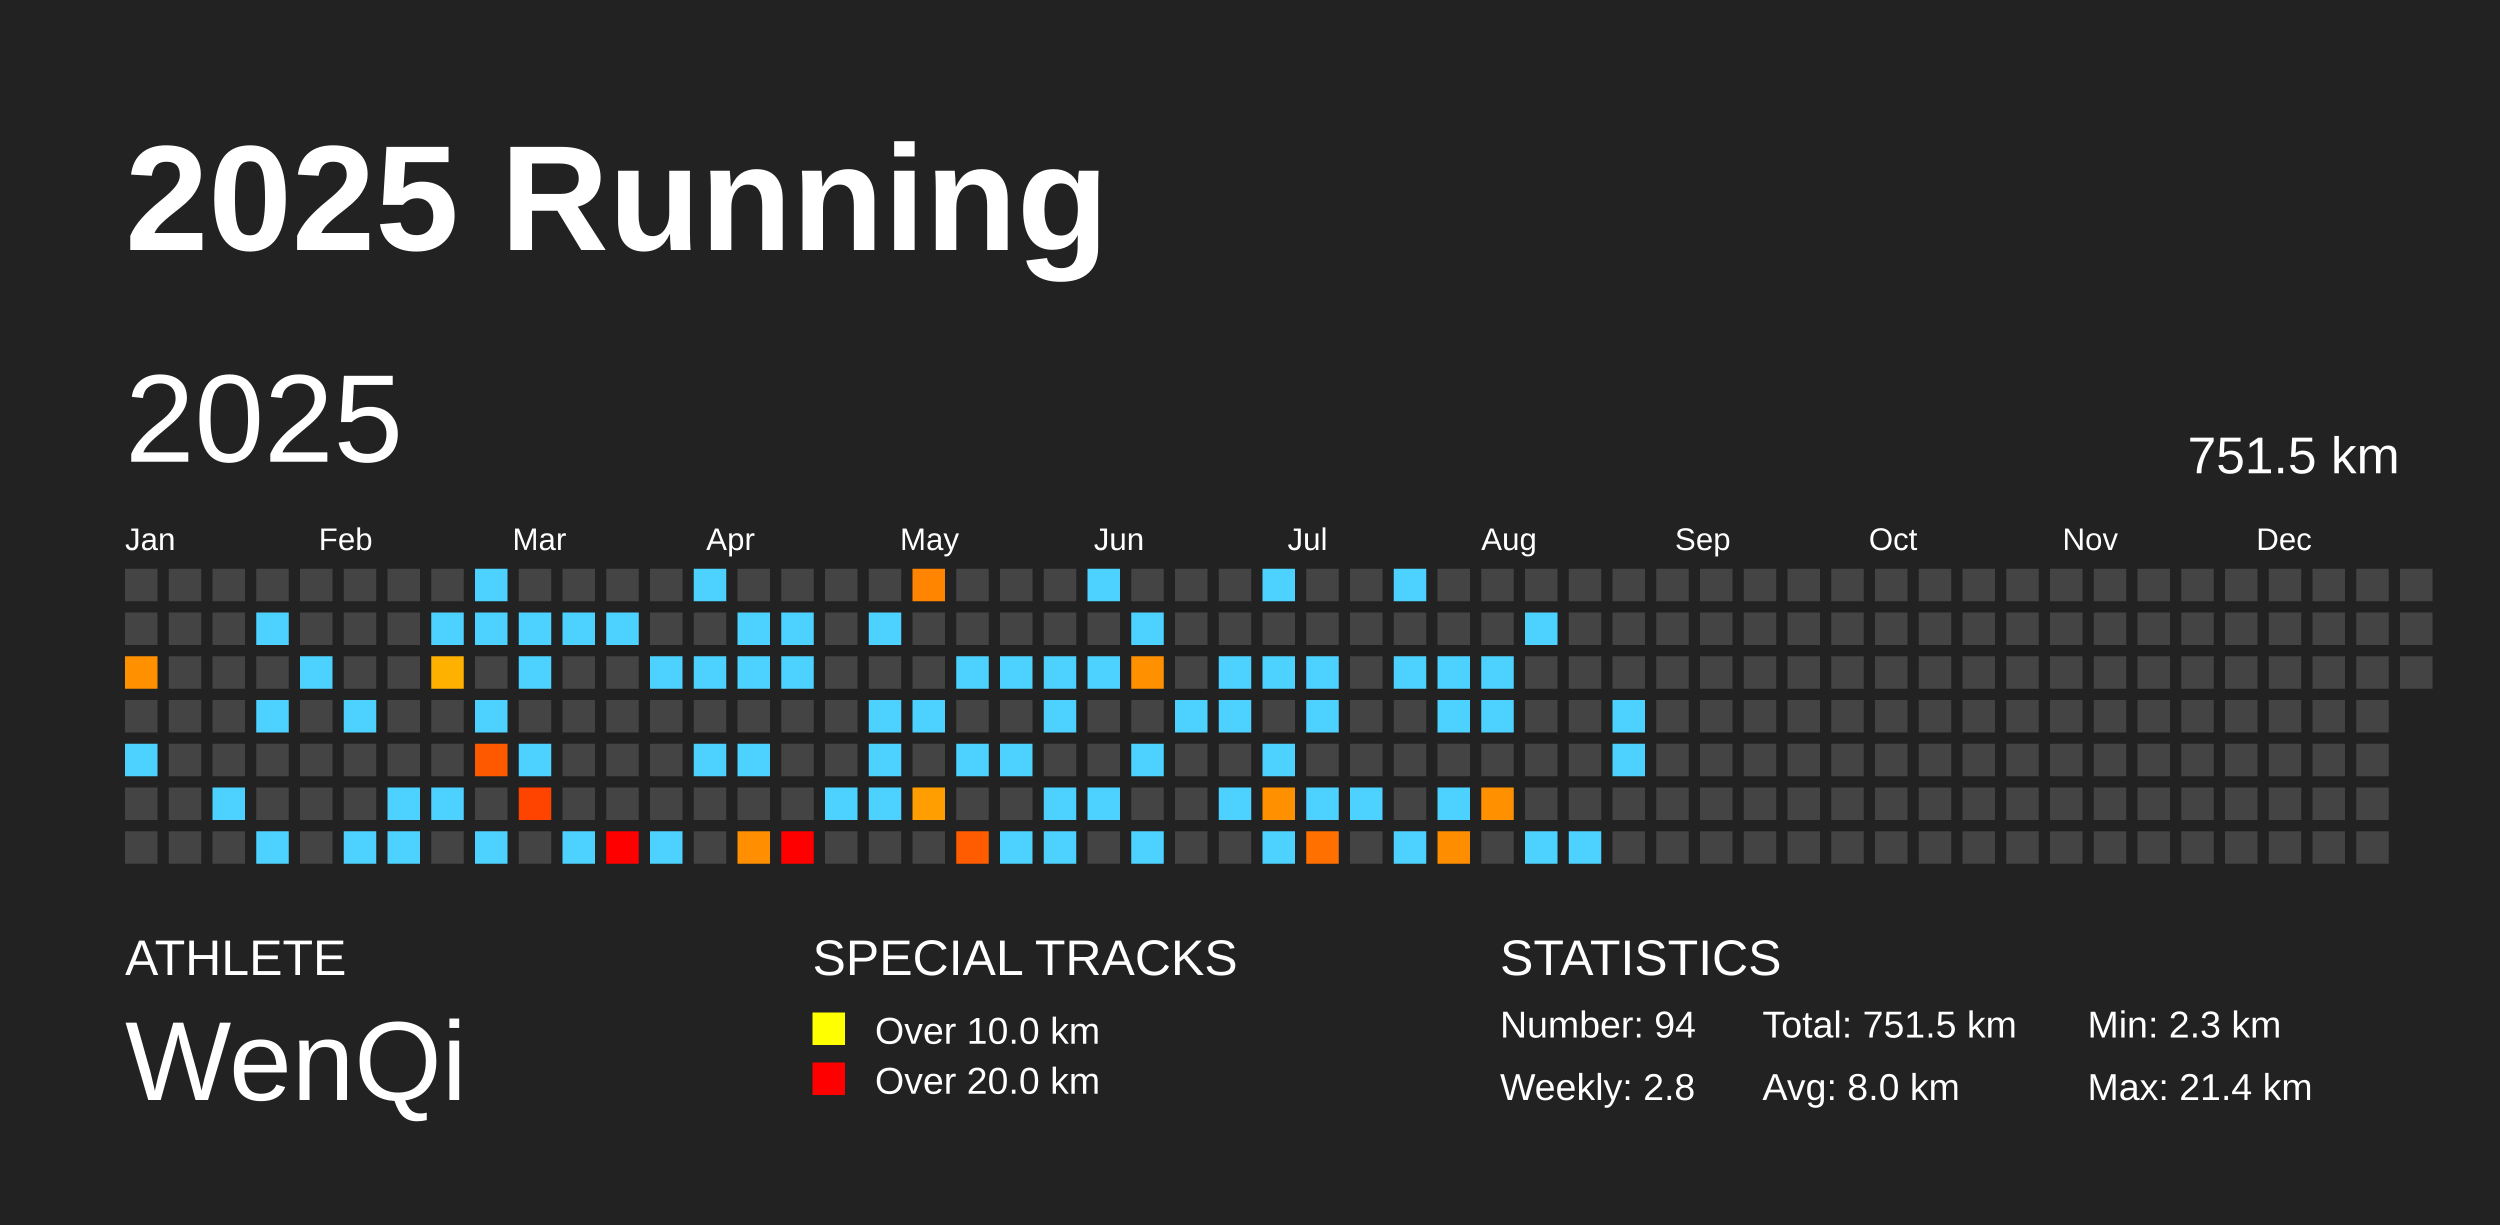
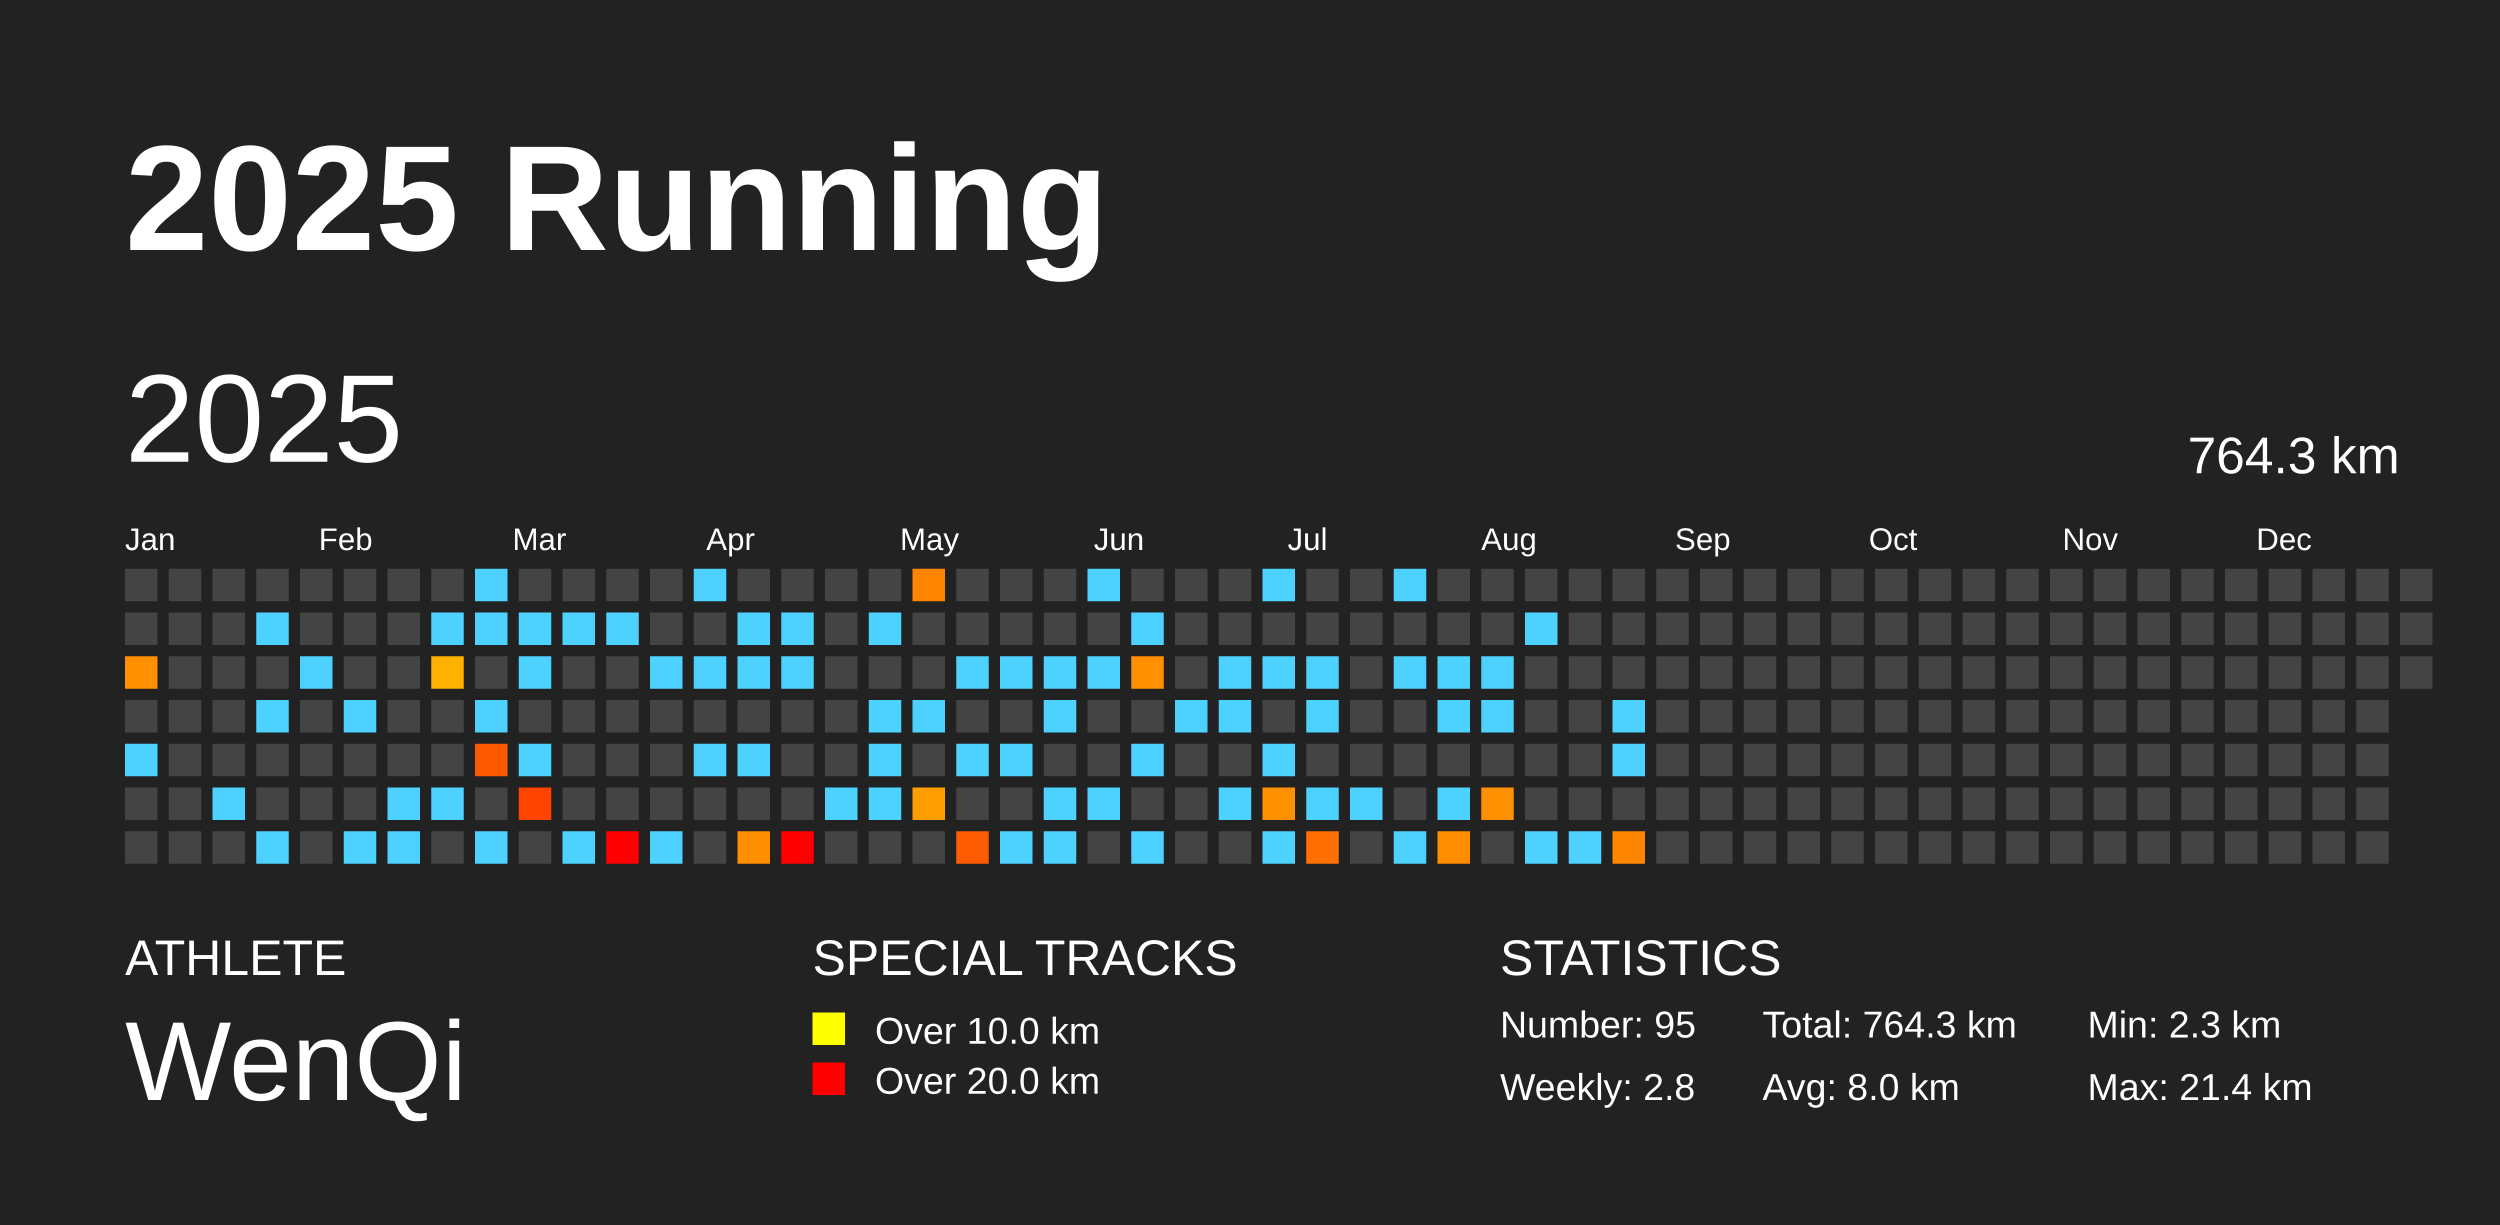
<svg xmlns="http://www.w3.org/2000/svg" baseProfile="full" height="98mm" version="1.1" viewBox="0,0,200,98" width="200mm">
  <defs />
  <rect fill="#222222" height="98" width="200" x="0" y="0" />
  <text fill="#FFFFFF" style="font-size:12px; font-family:Arial; font-weight:bold;" x="10" y="20">2025 Running</text>
  <text fill="#FFFFFF" style="font-size:4px; font-family:Arial" x="10" y="78">ATHLETE</text>
  <text fill="#FFFFFF" style="font-size:9px; font-family:Arial" x="10" y="88">WenQi</text>
  <text fill="#FFFFFF" style="font-size:4px; font-family:Arial" x="65" y="78">SPECIAL TRACKS</text>
  <rect fill="yellow" height="2.6" width="2.6" x="65" y="81" />
  <text fill="#FFFFFF" style="font-size:3px; font-family:Arial" x="70" y="83.5">Over 10.0 km</text>
  <rect fill="red" height="2.6" width="2.6" x="65" y="85" />
  <text fill="#FFFFFF" style="font-size:3px; font-family:Arial" x="70" y="87.5">Over 20.0 km</text>
  <text fill="#FFFFFF" style="font-size:4px; font-family:Arial" x="120" y="78">STATISTICS</text>
-   <text fill="#FFFFFF" style="font-size:3px; font-family:Arial" x="120" y="83">Number: 94</text>
+   <text fill="#FFFFFF" style="font-size:3px; font-family:Arial" x="120" y="83">Number: 95</text>
  <text fill="#FFFFFF" style="font-size:3px; font-family:Arial" x="120" y="88">Weekly: 2.8</text>
-   <text fill="#FFFFFF" style="font-size:3px; font-family:Arial" x="141" y="83">Total: 751.5 km</text>
+   <text fill="#FFFFFF" style="font-size:3px; font-family:Arial" x="141" y="83">Total: 764.3 km</text>
  <text fill="#FFFFFF" style="font-size:3px; font-family:Arial" x="141" y="88">Avg: 8.0 km</text>
  <text fill="#FFFFFF" style="font-size:3px; font-family:Arial" x="167" y="83">Min: 2.3 km</text>
  <text fill="#FFFFFF" style="font-size:3px; font-family:Arial" x="167" y="88">Max: 21.4 km</text>
  <text dominant-baseline="hanging" fill="#FFFFFF" style="font-size:10.0px; font-family:Arial;" x="10" y="30">2025</text>
-   <text dominant-baseline="hanging" fill="#FFFFFF" style="font-size:4.125px; font-family:Arial;" x="175" y="35">751.5 km</text>
+   <text dominant-baseline="hanging" fill="#FFFFFF" style="font-size:4.125px; font-family:Arial;" x="175" y="35">764.3 km</text>
  <text fill="#FFFFFF" style="font-size:2.5px; font-family:Arial" x="10.0" y="44">Jan</text>
  <text fill="#FFFFFF" style="font-size:2.5px; font-family:Arial" x="25.5" y="44">Feb</text>
  <text fill="#FFFFFF" style="font-size:2.5px; font-family:Arial" x="41.0" y="44">Mar</text>
  <text fill="#FFFFFF" style="font-size:2.5px; font-family:Arial" x="56.5" y="44">Apr</text>
  <text fill="#FFFFFF" style="font-size:2.5px; font-family:Arial" x="72.0" y="44">May</text>
  <text fill="#FFFFFF" style="font-size:2.5px; font-family:Arial" x="87.5" y="44">Jun</text>
  <text fill="#FFFFFF" style="font-size:2.5px; font-family:Arial" x="103.0" y="44">Jul</text>
  <text fill="#FFFFFF" style="font-size:2.5px; font-family:Arial" x="118.5" y="44">Aug</text>
  <text fill="#FFFFFF" style="font-size:2.5px; font-family:Arial" x="134.0" y="44">Sep</text>
  <text fill="#FFFFFF" style="font-size:2.5px; font-family:Arial" x="149.5" y="44">Oct</text>
  <text fill="#FFFFFF" style="font-size:2.5px; font-family:Arial" x="165.0" y="44">Nov</text>
  <text fill="#FFFFFF" style="font-size:2.5px; font-family:Arial" x="180.5" y="44">Dec</text>
  <rect fill="#444444" height="2.6" width="2.6" x="10.0" y="45.5" />
  <rect fill="#444444" height="2.6" width="2.6" x="10.0" y="49.0" />
  <rect fill="#ff9000" height="2.6" width="2.6" x="10.0" y="52.5" />
  <rect fill="#444444" height="2.6" width="2.6" x="10.0" y="56.0" />
  <rect fill="#4dd2ff" height="2.6" width="2.6" x="10.0" y="59.5" />
  <rect fill="#444444" height="2.6" width="2.6" x="10.0" y="63.0" />
  <rect fill="#444444" height="2.6" width="2.6" x="10.0" y="66.5" />
  <rect fill="#444444" height="2.6" width="2.6" x="13.5" y="45.5" />
  <rect fill="#444444" height="2.6" width="2.6" x="13.5" y="49.0" />
  <rect fill="#444444" height="2.6" width="2.6" x="13.5" y="52.5" />
  <rect fill="#444444" height="2.6" width="2.6" x="13.5" y="56.0" />
  <rect fill="#444444" height="2.6" width="2.6" x="13.5" y="59.5" />
  <rect fill="#444444" height="2.6" width="2.6" x="13.5" y="63.0" />
  <rect fill="#444444" height="2.6" width="2.6" x="13.5" y="66.5" />
  <rect fill="#444444" height="2.6" width="2.6" x="17.0" y="45.5" />
  <rect fill="#444444" height="2.6" width="2.6" x="17.0" y="49.0" />
  <rect fill="#444444" height="2.6" width="2.6" x="17.0" y="52.5" />
  <rect fill="#444444" height="2.6" width="2.6" x="17.0" y="56.0" />
  <rect fill="#444444" height="2.6" width="2.6" x="17.0" y="59.5" />
  <rect fill="#4dd2ff" height="2.6" width="2.6" x="17.0" y="63.0" />
  <rect fill="#444444" height="2.6" width="2.6" x="17.0" y="66.5" />
  <rect fill="#444444" height="2.6" width="2.6" x="20.5" y="45.5" />
  <rect fill="#4dd2ff" height="2.6" width="2.6" x="20.5" y="49.0" />
  <rect fill="#444444" height="2.6" width="2.6" x="20.5" y="52.5" />
  <rect fill="#4dd2ff" height="2.6" width="2.6" x="20.5" y="56.0" />
  <rect fill="#444444" height="2.6" width="2.6" x="20.5" y="59.5" />
  <rect fill="#444444" height="2.6" width="2.6" x="20.5" y="63.0" />
  <rect fill="#4dd2ff" height="2.6" width="2.6" x="20.5" y="66.5" />
  <rect fill="#444444" height="2.6" width="2.6" x="24.0" y="45.5" />
  <rect fill="#444444" height="2.6" width="2.6" x="24.0" y="49.0" />
  <rect fill="#4dd2ff" height="2.6" width="2.6" x="24.0" y="52.5" />
  <rect fill="#444444" height="2.6" width="2.6" x="24.0" y="56.0" />
  <rect fill="#444444" height="2.6" width="2.6" x="24.0" y="59.5" />
  <rect fill="#444444" height="2.6" width="2.6" x="24.0" y="63.0" />
  <rect fill="#444444" height="2.6" width="2.6" x="24.0" y="66.5" />
  <rect fill="#444444" height="2.6" width="2.6" x="27.5" y="45.5" />
  <rect fill="#444444" height="2.6" width="2.6" x="27.5" y="49.0" />
  <rect fill="#444444" height="2.6" width="2.6" x="27.5" y="52.5" />
  <rect fill="#4dd2ff" height="2.6" width="2.6" x="27.5" y="56.0" />
  <rect fill="#444444" height="2.6" width="2.6" x="27.5" y="59.5" />
  <rect fill="#444444" height="2.6" width="2.6" x="27.5" y="63.0" />
  <rect fill="#4dd2ff" height="2.6" width="2.6" x="27.5" y="66.5" />
  <rect fill="#444444" height="2.6" width="2.6" x="31.0" y="45.5" />
  <rect fill="#444444" height="2.6" width="2.6" x="31.0" y="49.0" />
  <rect fill="#444444" height="2.6" width="2.6" x="31.0" y="52.5" />
  <rect fill="#444444" height="2.6" width="2.6" x="31.0" y="56.0" />
  <rect fill="#444444" height="2.6" width="2.6" x="31.0" y="59.5" />
  <rect fill="#4dd2ff" height="2.6" width="2.6" x="31.0" y="63.0" />
  <rect fill="#4dd2ff" height="2.6" width="2.6" x="31.0" y="66.5" />
  <rect fill="#444444" height="2.6" width="2.6" x="34.5" y="45.5" />
  <rect fill="#4dd2ff" height="2.6" width="2.6" x="34.5" y="49.0" />
  <rect fill="#ffb100" height="2.6" width="2.6" x="34.5" y="52.5" />
  <rect fill="#444444" height="2.6" width="2.6" x="34.5" y="56.0" />
  <rect fill="#444444" height="2.6" width="2.6" x="34.5" y="59.5" />
  <rect fill="#4dd2ff" height="2.6" width="2.6" x="34.5" y="63.0" />
  <rect fill="#444444" height="2.6" width="2.6" x="34.5" y="66.5" />
  <rect fill="#4dd2ff" height="2.6" width="2.6" x="38.0" y="45.5" />
  <rect fill="#4dd2ff" height="2.6" width="2.6" x="38.0" y="49.0" />
  <rect fill="#444444" height="2.6" width="2.6" x="38.0" y="52.5" />
  <rect fill="#4dd2ff" height="2.6" width="2.6" x="38.0" y="56.0" />
  <rect fill="#ff5900" height="2.6" width="2.6" x="38.0" y="59.5" />
  <rect fill="#444444" height="2.6" width="2.6" x="38.0" y="63.0" />
  <rect fill="#4dd2ff" height="2.6" width="2.6" x="38.0" y="66.5" />
  <rect fill="#444444" height="2.6" width="2.6" x="41.5" y="45.5" />
  <rect fill="#4dd2ff" height="2.6" width="2.6" x="41.5" y="49.0" />
  <rect fill="#4dd2ff" height="2.6" width="2.6" x="41.5" y="52.5" />
  <rect fill="#444444" height="2.6" width="2.6" x="41.5" y="56.0" />
  <rect fill="#4dd2ff" height="2.6" width="2.6" x="41.5" y="59.5" />
  <rect fill="#ff4400" height="2.6" width="2.6" x="41.5" y="63.0" />
  <rect fill="#444444" height="2.6" width="2.6" x="41.5" y="66.5" />
  <rect fill="#444444" height="2.6" width="2.6" x="45.0" y="45.5" />
  <rect fill="#4dd2ff" height="2.6" width="2.6" x="45.0" y="49.0" />
  <rect fill="#444444" height="2.6" width="2.6" x="45.0" y="52.5" />
  <rect fill="#444444" height="2.6" width="2.6" x="45.0" y="56.0" />
  <rect fill="#444444" height="2.6" width="2.6" x="45.0" y="59.5" />
  <rect fill="#444444" height="2.6" width="2.6" x="45.0" y="63.0" />
  <rect fill="#4dd2ff" height="2.6" width="2.6" x="45.0" y="66.5" />
  <rect fill="#444444" height="2.6" width="2.6" x="48.5" y="45.5" />
  <rect fill="#4dd2ff" height="2.6" width="2.6" x="48.5" y="49.0" />
  <rect fill="#444444" height="2.6" width="2.6" x="48.5" y="52.5" />
  <rect fill="#444444" height="2.6" width="2.6" x="48.5" y="56.0" />
  <rect fill="#444444" height="2.6" width="2.6" x="48.5" y="59.5" />
  <rect fill="#444444" height="2.6" width="2.6" x="48.5" y="63.0" />
  <rect fill="red" height="2.6" width="2.6" x="48.5" y="66.5" />
  <rect fill="#444444" height="2.6" width="2.6" x="52.0" y="45.5" />
  <rect fill="#444444" height="2.6" width="2.6" x="52.0" y="49.0" />
  <rect fill="#4dd2ff" height="2.6" width="2.6" x="52.0" y="52.5" />
  <rect fill="#444444" height="2.6" width="2.6" x="52.0" y="56.0" />
  <rect fill="#444444" height="2.6" width="2.6" x="52.0" y="59.5" />
  <rect fill="#444444" height="2.6" width="2.6" x="52.0" y="63.0" />
  <rect fill="#4dd2ff" height="2.6" width="2.6" x="52.0" y="66.5" />
  <rect fill="#4dd2ff" height="2.6" width="2.6" x="55.5" y="45.5" />
  <rect fill="#444444" height="2.6" width="2.6" x="55.5" y="49.0" />
  <rect fill="#4dd2ff" height="2.6" width="2.6" x="55.5" y="52.5" />
  <rect fill="#444444" height="2.6" width="2.6" x="55.5" y="56.0" />
  <rect fill="#4dd2ff" height="2.6" width="2.6" x="55.5" y="59.5" />
  <rect fill="#444444" height="2.6" width="2.6" x="55.5" y="63.0" />
  <rect fill="#444444" height="2.6" width="2.6" x="55.5" y="66.5" />
  <rect fill="#444444" height="2.6" width="2.6" x="59.0" y="45.5" />
  <rect fill="#4dd2ff" height="2.6" width="2.6" x="59.0" y="49.0" />
  <rect fill="#4dd2ff" height="2.6" width="2.6" x="59.0" y="52.5" />
  <rect fill="#444444" height="2.6" width="2.6" x="59.0" y="56.0" />
  <rect fill="#4dd2ff" height="2.6" width="2.6" x="59.0" y="59.5" />
  <rect fill="#444444" height="2.6" width="2.6" x="59.0" y="63.0" />
  <rect fill="#ff8e00" height="2.6" width="2.6" x="59.0" y="66.5" />
  <rect fill="#444444" height="2.6" width="2.6" x="62.5" y="45.5" />
  <rect fill="#4dd2ff" height="2.6" width="2.6" x="62.5" y="49.0" />
  <rect fill="#4dd2ff" height="2.6" width="2.6" x="62.5" y="52.5" />
  <rect fill="#444444" height="2.6" width="2.6" x="62.5" y="56.0" />
  <rect fill="#444444" height="2.6" width="2.6" x="62.5" y="59.5" />
  <rect fill="#444444" height="2.6" width="2.6" x="62.5" y="63.0" />
  <rect fill="red" height="2.6" width="2.6" x="62.5" y="66.5" />
  <rect fill="#444444" height="2.6" width="2.6" x="66.0" y="45.5" />
  <rect fill="#444444" height="2.6" width="2.6" x="66.0" y="49.0" />
  <rect fill="#444444" height="2.6" width="2.6" x="66.0" y="52.5" />
  <rect fill="#444444" height="2.6" width="2.6" x="66.0" y="56.0" />
  <rect fill="#444444" height="2.6" width="2.6" x="66.0" y="59.5" />
  <rect fill="#4dd2ff" height="2.6" width="2.6" x="66.0" y="63.0" />
  <rect fill="#444444" height="2.6" width="2.6" x="66.0" y="66.5" />
  <rect fill="#444444" height="2.6" width="2.6" x="69.5" y="45.5" />
  <rect fill="#4dd2ff" height="2.6" width="2.6" x="69.5" y="49.0" />
  <rect fill="#444444" height="2.6" width="2.6" x="69.5" y="52.5" />
  <rect fill="#4dd2ff" height="2.6" width="2.6" x="69.5" y="56.0" />
  <rect fill="#4dd2ff" height="2.6" width="2.6" x="69.5" y="59.5" />
  <rect fill="#4dd2ff" height="2.6" width="2.6" x="69.5" y="63.0" />
  <rect fill="#444444" height="2.6" width="2.6" x="69.5" y="66.5" />
  <rect fill="#ff8500" height="2.6" width="2.6" x="73.0" y="45.5" />
  <rect fill="#444444" height="2.6" width="2.6" x="73.0" y="49.0" />
  <rect fill="#444444" height="2.6" width="2.6" x="73.0" y="52.5" />
  <rect fill="#4dd2ff" height="2.6" width="2.6" x="73.0" y="56.0" />
  <rect fill="#444444" height="2.6" width="2.6" x="73.0" y="59.5" />
  <rect fill="#ff9e00" height="2.6" width="2.6" x="73.0" y="63.0" />
  <rect fill="#444444" height="2.6" width="2.6" x="73.0" y="66.5" />
  <rect fill="#444444" height="2.6" width="2.6" x="76.5" y="45.5" />
  <rect fill="#444444" height="2.6" width="2.6" x="76.5" y="49.0" />
  <rect fill="#4dd2ff" height="2.6" width="2.6" x="76.5" y="52.5" />
  <rect fill="#444444" height="2.6" width="2.6" x="76.5" y="56.0" />
  <rect fill="#4dd2ff" height="2.6" width="2.6" x="76.5" y="59.5" />
  <rect fill="#444444" height="2.6" width="2.6" x="76.5" y="63.0" />
  <rect fill="#ff5b00" height="2.6" width="2.6" x="76.5" y="66.5" />
  <rect fill="#444444" height="2.6" width="2.6" x="80.0" y="45.5" />
  <rect fill="#444444" height="2.6" width="2.6" x="80.0" y="49.0" />
  <rect fill="#4dd2ff" height="2.6" width="2.6" x="80.0" y="52.5" />
  <rect fill="#444444" height="2.6" width="2.6" x="80.0" y="56.0" />
  <rect fill="#4dd2ff" height="2.6" width="2.6" x="80.0" y="59.5" />
  <rect fill="#444444" height="2.6" width="2.6" x="80.0" y="63.0" />
  <rect fill="#4dd2ff" height="2.6" width="2.6" x="80.0" y="66.5" />
  <rect fill="#444444" height="2.6" width="2.6" x="83.5" y="45.5" />
  <rect fill="#444444" height="2.6" width="2.6" x="83.5" y="49.0" />
  <rect fill="#4dd2ff" height="2.6" width="2.6" x="83.5" y="52.5" />
  <rect fill="#4dd2ff" height="2.6" width="2.6" x="83.5" y="56.0" />
  <rect fill="#444444" height="2.6" width="2.6" x="83.5" y="59.5" />
  <rect fill="#4dd2ff" height="2.6" width="2.6" x="83.5" y="63.0" />
  <rect fill="#4dd2ff" height="2.6" width="2.6" x="83.5" y="66.5" />
  <rect fill="#4dd2ff" height="2.6" width="2.6" x="87.0" y="45.5" />
  <rect fill="#444444" height="2.6" width="2.6" x="87.0" y="49.0" />
  <rect fill="#4dd2ff" height="2.6" width="2.6" x="87.0" y="52.5" />
  <rect fill="#444444" height="2.6" width="2.6" x="87.0" y="56.0" />
  <rect fill="#444444" height="2.6" width="2.6" x="87.0" y="59.5" />
  <rect fill="#4dd2ff" height="2.6" width="2.6" x="87.0" y="63.0" />
  <rect fill="#444444" height="2.6" width="2.6" x="87.0" y="66.5" />
  <rect fill="#444444" height="2.6" width="2.6" x="90.5" y="45.5" />
  <rect fill="#4dd2ff" height="2.6" width="2.6" x="90.5" y="49.0" />
  <rect fill="#ff9000" height="2.6" width="2.6" x="90.5" y="52.5" />
  <rect fill="#444444" height="2.6" width="2.6" x="90.5" y="56.0" />
  <rect fill="#4dd2ff" height="2.6" width="2.6" x="90.5" y="59.5" />
  <rect fill="#444444" height="2.6" width="2.6" x="90.5" y="63.0" />
  <rect fill="#4dd2ff" height="2.6" width="2.6" x="90.5" y="66.5" />
  <rect fill="#444444" height="2.6" width="2.6" x="94.0" y="45.5" />
  <rect fill="#444444" height="2.6" width="2.6" x="94.0" y="49.0" />
  <rect fill="#444444" height="2.6" width="2.6" x="94.0" y="52.5" />
  <rect fill="#4dd2ff" height="2.6" width="2.6" x="94.0" y="56.0" />
  <rect fill="#444444" height="2.6" width="2.6" x="94.0" y="59.5" />
  <rect fill="#444444" height="2.6" width="2.6" x="94.0" y="63.0" />
  <rect fill="#444444" height="2.6" width="2.6" x="94.0" y="66.5" />
  <rect fill="#444444" height="2.6" width="2.6" x="97.5" y="45.5" />
  <rect fill="#444444" height="2.6" width="2.6" x="97.5" y="49.0" />
  <rect fill="#4dd2ff" height="2.6" width="2.6" x="97.5" y="52.5" />
  <rect fill="#4dd2ff" height="2.6" width="2.6" x="97.5" y="56.0" />
  <rect fill="#444444" height="2.6" width="2.6" x="97.5" y="59.5" />
  <rect fill="#4dd2ff" height="2.6" width="2.6" x="97.5" y="63.0" />
  <rect fill="#444444" height="2.6" width="2.6" x="97.5" y="66.5" />
  <rect fill="#4dd2ff" height="2.6" width="2.6" x="101.0" y="45.5" />
  <rect fill="#444444" height="2.6" width="2.6" x="101.0" y="49.0" />
  <rect fill="#4dd2ff" height="2.6" width="2.6" x="101.0" y="52.5" />
  <rect fill="#444444" height="2.6" width="2.6" x="101.0" y="56.0" />
  <rect fill="#4dd2ff" height="2.6" width="2.6" x="101.0" y="59.5" />
  <rect fill="#ff9000" height="2.6" width="2.6" x="101.0" y="63.0" />
  <rect fill="#4dd2ff" height="2.6" width="2.6" x="101.0" y="66.5" />
  <rect fill="#444444" height="2.6" width="2.6" x="104.5" y="45.5" />
  <rect fill="#444444" height="2.6" width="2.6" x="104.5" y="49.0" />
  <rect fill="#4dd2ff" height="2.6" width="2.6" x="104.5" y="52.5" />
  <rect fill="#4dd2ff" height="2.6" width="2.6" x="104.5" y="56.0" />
  <rect fill="#444444" height="2.6" width="2.6" x="104.5" y="59.5" />
  <rect fill="#4dd2ff" height="2.6" width="2.6" x="104.5" y="63.0" />
  <rect fill="#ff7000" height="2.6" width="2.6" x="104.5" y="66.5" />
  <rect fill="#444444" height="2.6" width="2.6" x="108.0" y="45.5" />
  <rect fill="#444444" height="2.6" width="2.6" x="108.0" y="49.0" />
  <rect fill="#444444" height="2.6" width="2.6" x="108.0" y="52.5" />
  <rect fill="#444444" height="2.6" width="2.6" x="108.0" y="56.0" />
  <rect fill="#444444" height="2.6" width="2.6" x="108.0" y="59.5" />
  <rect fill="#4dd2ff" height="2.6" width="2.6" x="108.0" y="63.0" />
  <rect fill="#444444" height="2.6" width="2.6" x="108.0" y="66.5" />
  <rect fill="#4dd2ff" height="2.6" width="2.6" x="111.5" y="45.5" />
  <rect fill="#444444" height="2.6" width="2.6" x="111.5" y="49.0" />
  <rect fill="#4dd2ff" height="2.6" width="2.6" x="111.5" y="52.5" />
  <rect fill="#444444" height="2.6" width="2.6" x="111.5" y="56.0" />
  <rect fill="#444444" height="2.6" width="2.6" x="111.5" y="59.5" />
  <rect fill="#444444" height="2.6" width="2.6" x="111.5" y="63.0" />
  <rect fill="#4dd2ff" height="2.6" width="2.6" x="111.5" y="66.5" />
  <rect fill="#444444" height="2.6" width="2.6" x="115.0" y="45.5" />
  <rect fill="#444444" height="2.6" width="2.6" x="115.0" y="49.0" />
  <rect fill="#4dd2ff" height="2.6" width="2.6" x="115.0" y="52.5" />
  <rect fill="#4dd2ff" height="2.6" width="2.6" x="115.0" y="56.0" />
  <rect fill="#444444" height="2.6" width="2.6" x="115.0" y="59.5" />
  <rect fill="#4dd2ff" height="2.6" width="2.6" x="115.0" y="63.0" />
  <rect fill="#ff8d00" height="2.6" width="2.6" x="115.0" y="66.5" />
  <rect fill="#444444" height="2.6" width="2.6" x="118.5" y="45.5" />
  <rect fill="#444444" height="2.6" width="2.6" x="118.5" y="49.0" />
  <rect fill="#4dd2ff" height="2.6" width="2.6" x="118.5" y="52.5" />
  <rect fill="#4dd2ff" height="2.6" width="2.6" x="118.5" y="56.0" />
  <rect fill="#444444" height="2.6" width="2.6" x="118.5" y="59.5" />
  <rect fill="#ff9000" height="2.6" width="2.6" x="118.5" y="63.0" />
  <rect fill="#444444" height="2.6" width="2.6" x="118.5" y="66.5" />
  <rect fill="#444444" height="2.6" width="2.6" x="122.0" y="45.5" />
  <rect fill="#4dd2ff" height="2.6" width="2.6" x="122.0" y="49.0" />
  <rect fill="#444444" height="2.6" width="2.6" x="122.0" y="52.5" />
  <rect fill="#444444" height="2.6" width="2.6" x="122.0" y="56.0" />
  <rect fill="#444444" height="2.6" width="2.6" x="122.0" y="59.5" />
  <rect fill="#444444" height="2.6" width="2.6" x="122.0" y="63.0" />
  <rect fill="#4dd2ff" height="2.6" width="2.6" x="122.0" y="66.5" />
  <rect fill="#444444" height="2.6" width="2.6" x="125.5" y="45.5" />
  <rect fill="#444444" height="2.6" width="2.6" x="125.5" y="49.0" />
  <rect fill="#444444" height="2.6" width="2.6" x="125.5" y="52.5" />
  <rect fill="#444444" height="2.6" width="2.6" x="125.5" y="56.0" />
  <rect fill="#444444" height="2.6" width="2.6" x="125.5" y="59.5" />
  <rect fill="#444444" height="2.6" width="2.6" x="125.5" y="63.0" />
  <rect fill="#4dd2ff" height="2.6" width="2.6" x="125.5" y="66.5" />
  <rect fill="#444444" height="2.6" width="2.6" x="129.0" y="45.5" />
  <rect fill="#444444" height="2.6" width="2.6" x="129.0" y="49.0" />
  <rect fill="#444444" height="2.6" width="2.6" x="129.0" y="52.5" />
  <rect fill="#4dd2ff" height="2.6" width="2.6" x="129.0" y="56.0" />
  <rect fill="#4dd2ff" height="2.6" width="2.6" x="129.0" y="59.5" />
  <rect fill="#444444" height="2.6" width="2.6" x="129.0" y="63.0" />
-   <rect fill="#444444" height="2.6" width="2.6" x="129.0" y="66.5" />
+   <rect fill="#ff8600" height="2.6" width="2.6" x="129.0" y="66.5" />
  <rect fill="#444444" height="2.6" width="2.6" x="132.5" y="45.5" />
  <rect fill="#444444" height="2.6" width="2.6" x="132.5" y="49.0" />
  <rect fill="#444444" height="2.6" width="2.6" x="132.5" y="52.5" />
  <rect fill="#444444" height="2.6" width="2.6" x="132.5" y="56.0" />
  <rect fill="#444444" height="2.6" width="2.6" x="132.5" y="59.5" />
  <rect fill="#444444" height="2.6" width="2.6" x="132.5" y="63.0" />
  <rect fill="#444444" height="2.6" width="2.6" x="132.5" y="66.5" />
  <rect fill="#444444" height="2.6" width="2.6" x="136.0" y="45.5" />
  <rect fill="#444444" height="2.6" width="2.6" x="136.0" y="49.0" />
  <rect fill="#444444" height="2.6" width="2.6" x="136.0" y="52.5" />
  <rect fill="#444444" height="2.6" width="2.6" x="136.0" y="56.0" />
  <rect fill="#444444" height="2.6" width="2.6" x="136.0" y="59.5" />
  <rect fill="#444444" height="2.6" width="2.6" x="136.0" y="63.0" />
  <rect fill="#444444" height="2.6" width="2.6" x="136.0" y="66.5" />
  <rect fill="#444444" height="2.6" width="2.6" x="139.5" y="45.5" />
  <rect fill="#444444" height="2.6" width="2.6" x="139.5" y="49.0" />
  <rect fill="#444444" height="2.6" width="2.6" x="139.5" y="52.5" />
  <rect fill="#444444" height="2.6" width="2.6" x="139.5" y="56.0" />
  <rect fill="#444444" height="2.6" width="2.6" x="139.5" y="59.5" />
  <rect fill="#444444" height="2.6" width="2.6" x="139.5" y="63.0" />
  <rect fill="#444444" height="2.6" width="2.6" x="139.5" y="66.5" />
  <rect fill="#444444" height="2.6" width="2.6" x="143.0" y="45.5" />
  <rect fill="#444444" height="2.6" width="2.6" x="143.0" y="49.0" />
  <rect fill="#444444" height="2.6" width="2.6" x="143.0" y="52.5" />
  <rect fill="#444444" height="2.6" width="2.6" x="143.0" y="56.0" />
  <rect fill="#444444" height="2.6" width="2.6" x="143.0" y="59.5" />
  <rect fill="#444444" height="2.6" width="2.6" x="143.0" y="63.0" />
  <rect fill="#444444" height="2.6" width="2.6" x="143.0" y="66.5" />
  <rect fill="#444444" height="2.6" width="2.6" x="146.5" y="45.5" />
  <rect fill="#444444" height="2.6" width="2.6" x="146.5" y="49.0" />
  <rect fill="#444444" height="2.6" width="2.6" x="146.5" y="52.5" />
  <rect fill="#444444" height="2.6" width="2.6" x="146.5" y="56.0" />
  <rect fill="#444444" height="2.6" width="2.6" x="146.5" y="59.5" />
  <rect fill="#444444" height="2.6" width="2.6" x="146.5" y="63.0" />
  <rect fill="#444444" height="2.6" width="2.6" x="146.5" y="66.5" />
  <rect fill="#444444" height="2.6" width="2.6" x="150.0" y="45.5" />
  <rect fill="#444444" height="2.6" width="2.6" x="150.0" y="49.0" />
  <rect fill="#444444" height="2.6" width="2.6" x="150.0" y="52.5" />
  <rect fill="#444444" height="2.6" width="2.6" x="150.0" y="56.0" />
  <rect fill="#444444" height="2.6" width="2.6" x="150.0" y="59.5" />
  <rect fill="#444444" height="2.6" width="2.6" x="150.0" y="63.0" />
  <rect fill="#444444" height="2.6" width="2.6" x="150.0" y="66.5" />
  <rect fill="#444444" height="2.6" width="2.6" x="153.5" y="45.5" />
  <rect fill="#444444" height="2.6" width="2.6" x="153.5" y="49.0" />
  <rect fill="#444444" height="2.6" width="2.6" x="153.5" y="52.5" />
  <rect fill="#444444" height="2.6" width="2.6" x="153.5" y="56.0" />
  <rect fill="#444444" height="2.6" width="2.6" x="153.5" y="59.5" />
  <rect fill="#444444" height="2.6" width="2.6" x="153.5" y="63.0" />
  <rect fill="#444444" height="2.6" width="2.6" x="153.5" y="66.5" />
  <rect fill="#444444" height="2.6" width="2.6" x="157.0" y="45.5" />
  <rect fill="#444444" height="2.6" width="2.6" x="157.0" y="49.0" />
  <rect fill="#444444" height="2.6" width="2.6" x="157.0" y="52.5" />
  <rect fill="#444444" height="2.6" width="2.6" x="157.0" y="56.0" />
  <rect fill="#444444" height="2.6" width="2.6" x="157.0" y="59.5" />
  <rect fill="#444444" height="2.6" width="2.6" x="157.0" y="63.0" />
  <rect fill="#444444" height="2.6" width="2.6" x="157.0" y="66.5" />
  <rect fill="#444444" height="2.6" width="2.6" x="160.5" y="45.5" />
  <rect fill="#444444" height="2.6" width="2.6" x="160.5" y="49.0" />
  <rect fill="#444444" height="2.6" width="2.6" x="160.5" y="52.5" />
  <rect fill="#444444" height="2.6" width="2.6" x="160.5" y="56.0" />
  <rect fill="#444444" height="2.6" width="2.6" x="160.5" y="59.5" />
  <rect fill="#444444" height="2.6" width="2.6" x="160.5" y="63.0" />
  <rect fill="#444444" height="2.6" width="2.6" x="160.5" y="66.5" />
  <rect fill="#444444" height="2.6" width="2.6" x="164.0" y="45.5" />
  <rect fill="#444444" height="2.6" width="2.6" x="164.0" y="49.0" />
  <rect fill="#444444" height="2.6" width="2.6" x="164.0" y="52.5" />
  <rect fill="#444444" height="2.6" width="2.6" x="164.0" y="56.0" />
  <rect fill="#444444" height="2.6" width="2.6" x="164.0" y="59.5" />
  <rect fill="#444444" height="2.6" width="2.6" x="164.0" y="63.0" />
  <rect fill="#444444" height="2.6" width="2.6" x="164.0" y="66.5" />
  <rect fill="#444444" height="2.6" width="2.6" x="167.5" y="45.5" />
  <rect fill="#444444" height="2.6" width="2.6" x="167.5" y="49.0" />
  <rect fill="#444444" height="2.6" width="2.6" x="167.5" y="52.5" />
  <rect fill="#444444" height="2.6" width="2.6" x="167.5" y="56.0" />
  <rect fill="#444444" height="2.6" width="2.6" x="167.5" y="59.5" />
  <rect fill="#444444" height="2.6" width="2.6" x="167.5" y="63.0" />
  <rect fill="#444444" height="2.6" width="2.6" x="167.5" y="66.5" />
  <rect fill="#444444" height="2.6" width="2.6" x="171.0" y="45.5" />
  <rect fill="#444444" height="2.6" width="2.6" x="171.0" y="49.0" />
  <rect fill="#444444" height="2.6" width="2.6" x="171.0" y="52.5" />
  <rect fill="#444444" height="2.6" width="2.6" x="171.0" y="56.0" />
  <rect fill="#444444" height="2.6" width="2.6" x="171.0" y="59.5" />
  <rect fill="#444444" height="2.6" width="2.6" x="171.0" y="63.0" />
  <rect fill="#444444" height="2.6" width="2.6" x="171.0" y="66.5" />
  <rect fill="#444444" height="2.6" width="2.6" x="174.5" y="45.5" />
  <rect fill="#444444" height="2.6" width="2.6" x="174.5" y="49.0" />
  <rect fill="#444444" height="2.6" width="2.6" x="174.5" y="52.5" />
  <rect fill="#444444" height="2.6" width="2.6" x="174.5" y="56.0" />
  <rect fill="#444444" height="2.6" width="2.6" x="174.5" y="59.5" />
  <rect fill="#444444" height="2.6" width="2.6" x="174.5" y="63.0" />
  <rect fill="#444444" height="2.6" width="2.6" x="174.5" y="66.5" />
  <rect fill="#444444" height="2.6" width="2.6" x="178.0" y="45.5" />
  <rect fill="#444444" height="2.6" width="2.6" x="178.0" y="49.0" />
  <rect fill="#444444" height="2.6" width="2.6" x="178.0" y="52.5" />
  <rect fill="#444444" height="2.6" width="2.6" x="178.0" y="56.0" />
  <rect fill="#444444" height="2.6" width="2.6" x="178.0" y="59.5" />
  <rect fill="#444444" height="2.6" width="2.6" x="178.0" y="63.0" />
  <rect fill="#444444" height="2.6" width="2.6" x="178.0" y="66.5" />
  <rect fill="#444444" height="2.6" width="2.6" x="181.5" y="45.5" />
  <rect fill="#444444" height="2.6" width="2.6" x="181.5" y="49.0" />
  <rect fill="#444444" height="2.6" width="2.6" x="181.5" y="52.5" />
  <rect fill="#444444" height="2.6" width="2.6" x="181.5" y="56.0" />
  <rect fill="#444444" height="2.6" width="2.6" x="181.5" y="59.5" />
  <rect fill="#444444" height="2.6" width="2.6" x="181.5" y="63.0" />
  <rect fill="#444444" height="2.6" width="2.6" x="181.5" y="66.5" />
  <rect fill="#444444" height="2.6" width="2.6" x="185.0" y="45.5" />
  <rect fill="#444444" height="2.6" width="2.6" x="185.0" y="49.0" />
  <rect fill="#444444" height="2.6" width="2.6" x="185.0" y="52.5" />
  <rect fill="#444444" height="2.6" width="2.6" x="185.0" y="56.0" />
  <rect fill="#444444" height="2.6" width="2.6" x="185.0" y="59.5" />
  <rect fill="#444444" height="2.6" width="2.6" x="185.0" y="63.0" />
  <rect fill="#444444" height="2.6" width="2.6" x="185.0" y="66.5" />
  <rect fill="#444444" height="2.6" width="2.6" x="188.5" y="45.5" />
  <rect fill="#444444" height="2.6" width="2.6" x="188.5" y="49.0" />
  <rect fill="#444444" height="2.6" width="2.6" x="188.5" y="52.5" />
  <rect fill="#444444" height="2.6" width="2.6" x="188.5" y="56.0" />
  <rect fill="#444444" height="2.6" width="2.6" x="188.5" y="59.5" />
  <rect fill="#444444" height="2.6" width="2.6" x="188.5" y="63.0" />
  <rect fill="#444444" height="2.6" width="2.6" x="188.5" y="66.5" />
  <rect fill="#444444" height="2.6" width="2.6" x="192.0" y="45.5" />
  <rect fill="#444444" height="2.6" width="2.6" x="192.0" y="49.0" />
  <rect fill="#444444" height="2.6" width="2.6" x="192.0" y="52.5" />
</svg>
